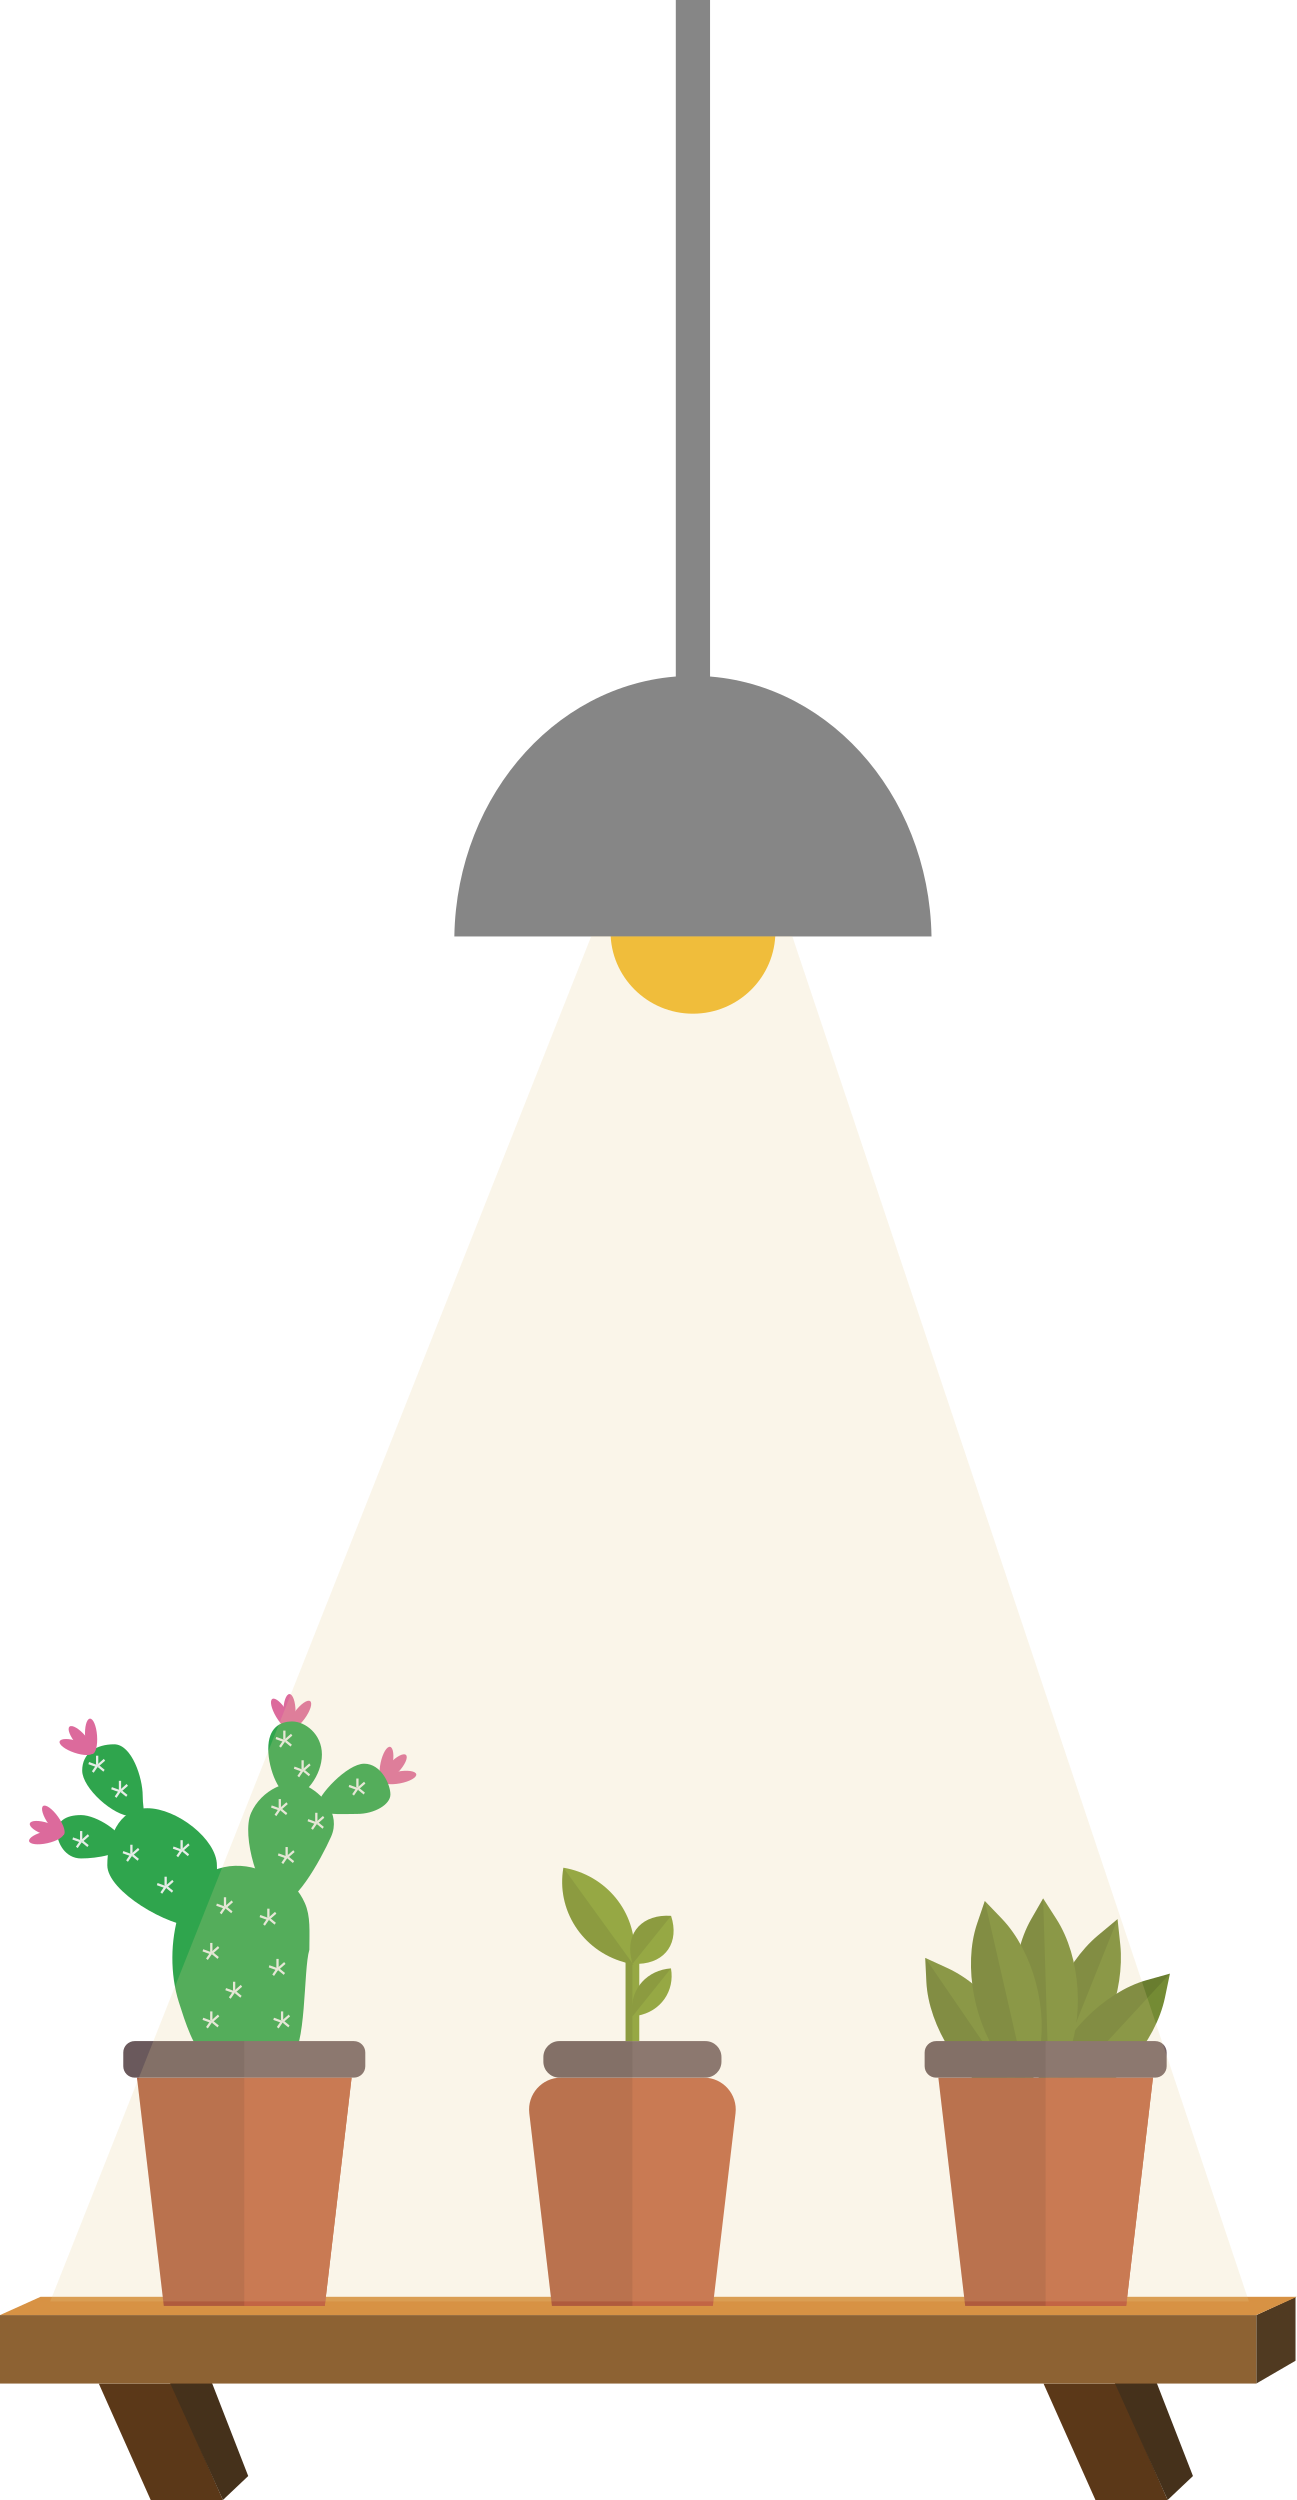
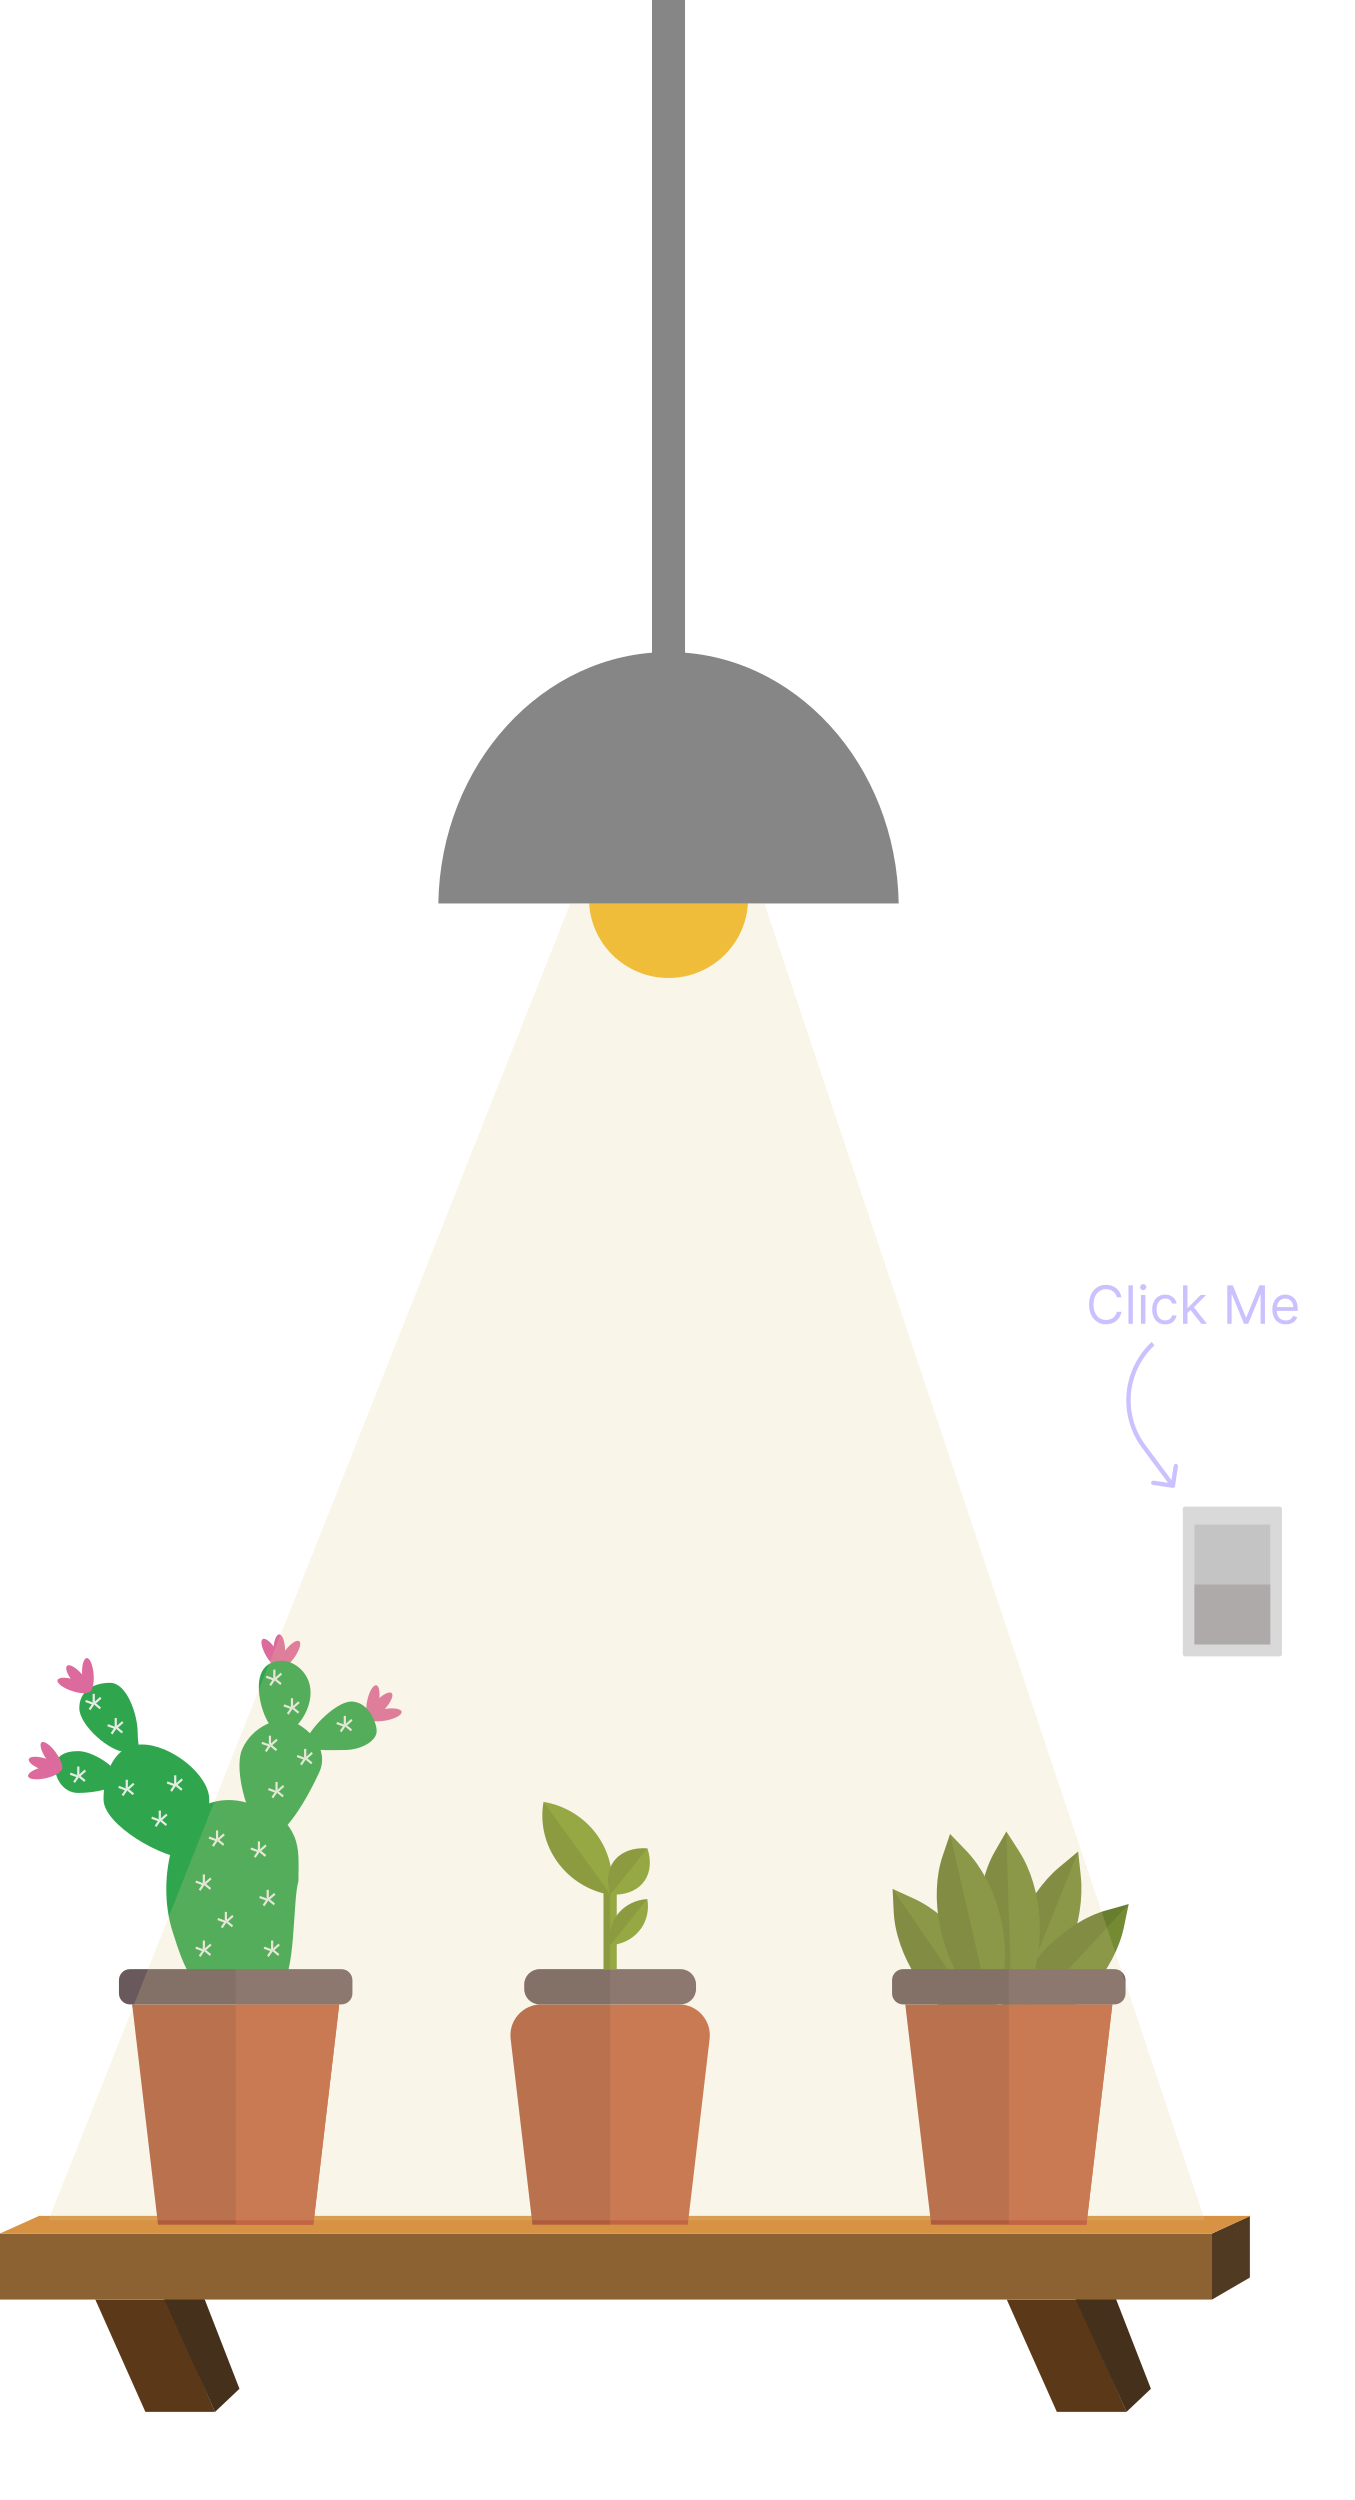
- <svg xmlns="http://www.w3.org/2000/svg" width="568" height="1095" viewBox="0 0 568 1095" fill="none">
+ <svg xmlns="http://www.w3.org/2000/svg" width="615" height="1135" viewBox="0 0 615 1135" fill="none">
  <path d="M550.25 1014L567.445 1006V1034L550.25 1044V1014Z" fill="#503A21" />
  <path d="M43.266 1044H75.401L97.625 1095H66.008L43.266 1044Z" fill="#5B3818" />
  <path d="M457.062 1044H489.198L511.422 1095H479.805L457.062 1044Z" fill="#5B3818" />
  <path d="M73.219 1041H91.794L108.719 1084.5L97.625 1095L73.219 1041Z" fill="#45311B" />
  <path d="M487.016 1041H505.591L522.516 1084.5L511.422 1095L487.016 1041Z" fill="#45311B" />
  <rect y="1014" width="550.25" height="30" fill="#8D6233" />
  <path d="M17.75 1006H568L550.25 1014H0L17.75 1006Z" fill="#D79244" />
  <path d="M489.491 840.564L490.681 851.78C492.795 871.709 483.196 897.923 468.39 912.654L455.509 925.471L455.14 907.024C454.717 885.822 465.842 860.256 480.974 847.656L489.491 840.564Z" fill="#748B34" />
  <path fill-rule="evenodd" clip-rule="evenodd" d="M489.491 840.564L455.509 925.471L455.14 907.024C454.717 885.822 465.842 860.256 480.974 847.656L489.491 840.564Z" fill="black" fill-opacity="0.1" />
  <path d="M512.431 864.442L510.266 874.869C506.19 894.502 488.52 914.986 469.234 922.435L453.147 928.649L458.279 911.883C464.43 891.783 483.416 872.567 502.367 867.26L512.431 864.442Z" fill="#748B34" />
  <path fill-rule="evenodd" clip-rule="evenodd" d="M512.431 864.442L453.147 928.649L458.279 911.883C464.43 891.783 483.416 872.567 502.367 867.26L512.431 864.442Z" fill="black" fill-opacity="0.1" />
  <path d="M405.244 857.558L414.927 861.991C433.158 870.338 449.191 892.128 452.157 912.588L454.631 929.655L439.429 920.918C421.204 910.443 406.701 887.653 405.75 867.997L405.244 857.558Z" fill="#748B34" />
  <path fill-rule="evenodd" clip-rule="evenodd" d="M405.244 857.558L454.631 929.655L439.429 920.918C421.204 910.443 406.701 887.653 405.75 867.997L405.244 857.558Z" fill="black" fill-opacity="0.1" />
  <path d="M456.896 831.494L462.655 840.452C473.498 857.319 475.236 884.315 466.69 903.141L459.562 918.844L451.48 903.284C441.79 884.63 441.88 857.616 451.688 840.555L456.896 831.494Z" fill="#748B34" />
  <path fill-rule="evenodd" clip-rule="evenodd" d="M456.896 831.494L459.562 918.844L451.48 903.284C441.79 884.63 441.88 857.616 451.688 840.555L456.896 831.494Z" fill="black" fill-opacity="0.1" />
  <path d="M431.348 832.621L438.727 840.298C452.622 854.755 459.538 880.909 454.787 901.03L450.823 917.813L439.89 904.106C426.782 887.673 421.656 861.15 427.986 842.516L431.348 832.621Z" fill="#748B34" />
  <path fill-rule="evenodd" clip-rule="evenodd" d="M431.348 832.621L450.823 917.813L439.89 904.106C426.782 887.673 421.656 861.15 427.986 842.516L431.348 832.621Z" fill="black" fill-opacity="0.1" />
  <path d="M411 910H505L493.25 1010H422.75L411 910Z" fill="#C26544" />
  <path fill-rule="evenodd" clip-rule="evenodd" d="M505 910H458V1010H493.25L505 910Z" fill="#C26544" />
  <path d="M411 910L422.75 1010H458V910H411Z" fill="black" fill-opacity="0.1" />
  <rect x="405" y="894" width="106" height="16" rx="5" fill="#766366" />
  <path fill-rule="evenodd" clip-rule="evenodd" d="M458 894H410C407.239 894 405 896.239 405 899V905C405 907.761 407.239 910 410 910H458V894Z" fill="black" fill-opacity="0.1" />
  <ellipse cx="126.779" cy="749.656" rx="2.667" ry="7.656" fill="#DC6A9C" />
  <ellipse cx="2.639" cy="7.743" rx="2.639" ry="7.743" transform="matrix(0.877053 -0.480393 0.513325 0.858194 117 745.386)" fill="#DC6A9C" />
  <ellipse cx="2.63" cy="7.771" rx="2.63" ry="7.771" transform="matrix(0.830435 0.557116 -0.590987 0.806681 133.633 743.624)" fill="#DC6A9C" />
  <ellipse cx="172.586" cy="774.268" rx="2.667" ry="7.656" transform="rotate(42.978 172.586 774.268)" fill="#DC6A9C" />
  <ellipse cx="2.639" cy="7.743" rx="2.639" ry="7.743" transform="matrix(0.969158 0.24644 -0.20949 0.977811 168.343 764.477)" fill="#DC6A9C" />
  <ellipse cx="2.63" cy="7.771" rx="2.63" ry="7.771" transform="matrix(0.227763 0.973717 -0.982304 0.187293 181.714 774.526)" fill="#DC6A9C" />
  <path d="M95 817C95 828.322 99.479 844 86.5 844C73.521 844 47 828.322 47 817C47 805.678 51.521 792 64.5 792C77.479 792 95 805.678 95 817Z" fill="#2FA54D" />
  <path d="M145 804.5C140.485 814.581 128.308 836.774 121 833.5C113.692 830.226 105.485 804.081 110 794C114.515 783.919 126.276 778.654 133.585 781.927C140.893 785.201 149.515 794.419 145 804.5Z" fill="#2FA54D" />
  <path d="M141 768.5C141 777.613 133.523 787 128 787C122.477 787 117.5 775.113 117.5 766C117.5 756.887 122.477 754 128 754C133.523 754 141 759.387 141 768.5Z" fill="#2FA54D" />
  <path d="M171 786C171 790.418 163.956 794.5 156.5 794.5C149.044 794.5 139 795.418 139 791C139 786.582 152.044 772.5 159.5 772.5C166.956 772.5 171 781.582 171 786Z" fill="#2FA54D" />
  <path d="M54 807.5C54 812.194 42.404 814 35.5 814C28.596 814 25 807.194 25 802.5C25 797.806 28.596 795 35.5 795C42.404 795 54 802.806 54 807.5Z" fill="#2FA54D" />
  <path d="M62.5 786.5C62.5 794.232 65.232 795.5 57.5 795.5C49.768 795.5 36 783.232 36 775.5C36 767.768 42.268 764 50 764C57.732 764 62.5 778.768 62.5 786.5Z" fill="#2FA54D" />
  <path d="M135.5 854C132.789 862.867 134.418 897.541 126.853 902.5C117.294 908.765 96.339 901.983 89.853 900C85.204 898.579 80.981 885.303 78.353 877C74.413 864.55 74.672 850.04 78.353 838C84.489 817.93 100.734 814.948 112.353 818.5C119.967 820.828 128.544 822.432 133.5 833.5C136.107 839.323 135.5 846 135.5 854Z" fill="#2FA54D" />
  <line x1="102.551" y1="868" x2="102.551" y2="872" stroke="#E6EDE7" />
  <line y1="-0.5" x2="4.267" y2="-0.5" transform="matrix(0.752027 -0.659132 0.589716 0.807611 102.842 873)" stroke="#E6EDE7" />
  <line y1="-0.5" x2="3.15" y2="-0.5" transform="matrix(0.772625 0.634862 -0.564881 0.825173 102.842 873)" stroke="#E6EDE7" />
  <line y1="-0.5" x2="3.232" y2="-0.5" transform="matrix(-0.564881 0.825173 -0.772625 -0.634862 102.082 872.167)" stroke="#E6EDE7" />
  <line y1="-0.5" x2="4.09" y2="-0.5" transform="matrix(-0.939322 -0.343038 0.291075 -0.9567 102.842 872.167)" stroke="#E6EDE7" />
  <line x1="121.551" y1="858" x2="121.551" y2="862" stroke="#E6EDE7" />
  <line y1="-0.5" x2="4.267" y2="-0.5" transform="matrix(0.752027 -0.659132 0.589716 0.807611 121.842 863)" stroke="#E6EDE7" />
  <line y1="-0.5" x2="3.15" y2="-0.5" transform="matrix(0.772625 0.634862 -0.564881 0.825173 121.842 863)" stroke="#E6EDE7" />
  <line y1="-0.5" x2="3.232" y2="-0.5" transform="matrix(-0.564881 0.825173 -0.772625 -0.634862 121.082 862.167)" stroke="#E6EDE7" />
  <line y1="-0.5" x2="4.09" y2="-0.5" transform="matrix(-0.939322 -0.343038 0.291075 -0.9567 121.842 862.167)" stroke="#E6EDE7" />
  <line x1="92.551" y1="851" x2="92.551" y2="855" stroke="#E6EDE7" />
  <line y1="-0.5" x2="4.267" y2="-0.5" transform="matrix(0.752027 -0.659132 0.589716 0.807611 92.8422 856)" stroke="#E6EDE7" />
  <line y1="-0.5" x2="3.15" y2="-0.5" transform="matrix(0.772625 0.634862 -0.564881 0.825173 92.8422 856)" stroke="#E6EDE7" />
  <line y1="-0.5" x2="3.232" y2="-0.5" transform="matrix(-0.564881 0.825173 -0.772625 -0.634862 92.0815 855.167)" stroke="#E6EDE7" />
  <line y1="-0.5" x2="4.09" y2="-0.5" transform="matrix(-0.939322 -0.343038 0.291075 -0.9567 92.8422 855.167)" stroke="#E6EDE7" />
  <line x1="117.551" y1="836" x2="117.551" y2="840" stroke="#E6EDE7" />
  <line y1="-0.5" x2="4.267" y2="-0.5" transform="matrix(0.752027 -0.659132 0.589716 0.807611 117.842 841)" stroke="#E6EDE7" />
  <line y1="-0.5" x2="3.15" y2="-0.5" transform="matrix(0.772625 0.634862 -0.564881 0.825173 117.842 841)" stroke="#E6EDE7" />
  <line y1="-0.5" x2="3.232" y2="-0.5" transform="matrix(-0.564881 0.825173 -0.772625 -0.634862 117.082 840.167)" stroke="#E6EDE7" />
  <line y1="-0.5" x2="4.09" y2="-0.5" transform="matrix(-0.939322 -0.343038 0.291075 -0.9567 117.842 840.167)" stroke="#E6EDE7" />
  <line x1="98.551" y1="831" x2="98.551" y2="835" stroke="#E6EDE7" />
  <line y1="-0.5" x2="4.267" y2="-0.5" transform="matrix(0.752027 -0.659132 0.589716 0.807611 98.8422 836)" stroke="#E6EDE7" />
  <line y1="-0.5" x2="3.15" y2="-0.5" transform="matrix(0.772625 0.634862 -0.564881 0.825173 98.8422 836)" stroke="#E6EDE7" />
  <line y1="-0.5" x2="3.232" y2="-0.5" transform="matrix(-0.564881 0.825173 -0.772625 -0.634862 98.0815 835.167)" stroke="#E6EDE7" />
  <line y1="-0.5" x2="4.09" y2="-0.5" transform="matrix(-0.939322 -0.343038 0.291075 -0.9567 98.8422 835.167)" stroke="#E6EDE7" />
  <path d="M60 910H154L142.25 1010H71.75L60 910Z" fill="#C26544" />
  <path fill-rule="evenodd" clip-rule="evenodd" d="M154 910H107V1010H142.25L154 910Z" fill="#C26544" />
  <path d="M60 910L71.75 1010H107V910H60Z" fill="black" fill-opacity="0.1" />
  <rect x="54" y="894" width="106" height="16" rx="5" fill="#766366" />
  <path fill-rule="evenodd" clip-rule="evenodd" d="M107 894H59C56.239 894 54 896.239 54 899V905C54 907.761 56.239 910 59 910H107V894Z" fill="black" fill-opacity="0.1" />
  <line x1="125.551" y1="809" x2="125.551" y2="813" stroke="#E6EDE7" />
  <line y1="-0.5" x2="4.267" y2="-0.5" transform="matrix(0.752027 -0.659132 0.589716 0.807611 125.842 814)" stroke="#E6EDE7" />
  <line y1="-0.5" x2="3.15" y2="-0.5" transform="matrix(0.772625 0.634862 -0.564881 0.825173 125.842 814)" stroke="#E6EDE7" />
  <line y1="-0.5" x2="3.232" y2="-0.5" transform="matrix(-0.564881 0.825173 -0.772625 -0.634862 125.082 813.167)" stroke="#E6EDE7" />
  <line y1="-0.5" x2="4.09" y2="-0.5" transform="matrix(-0.939322 -0.343038 0.291075 -0.9567 125.842 813.167)" stroke="#E6EDE7" />
  <line x1="122.551" y1="788" x2="122.551" y2="792" stroke="#E6EDE7" />
  <line y1="-0.5" x2="4.267" y2="-0.5" transform="matrix(0.752027 -0.659132 0.589716 0.807611 122.842 793)" stroke="#E6EDE7" />
  <line y1="-0.5" x2="3.15" y2="-0.5" transform="matrix(0.772625 0.634862 -0.564881 0.825173 122.842 793)" stroke="#E6EDE7" />
  <line y1="-0.5" x2="3.232" y2="-0.5" transform="matrix(-0.564881 0.825173 -0.772625 -0.634862 122.082 792.167)" stroke="#E6EDE7" />
  <line y1="-0.5" x2="4.09" y2="-0.5" transform="matrix(-0.939322 -0.343038 0.291075 -0.9567 122.842 792.167)" stroke="#E6EDE7" />
  <line x1="138.551" y1="794" x2="138.551" y2="798" stroke="#E6EDE7" />
  <line y1="-0.5" x2="4.267" y2="-0.5" transform="matrix(0.752027 -0.659132 0.589716 0.807611 138.842 799)" stroke="#E6EDE7" />
  <line y1="-0.5" x2="3.15" y2="-0.5" transform="matrix(0.772625 0.634862 -0.564881 0.825173 138.842 799)" stroke="#E6EDE7" />
  <line y1="-0.5" x2="3.232" y2="-0.5" transform="matrix(-0.564881 0.825173 -0.772625 -0.634862 138.082 798.167)" stroke="#E6EDE7" />
  <line y1="-0.5" x2="4.09" y2="-0.5" transform="matrix(-0.939322 -0.343038 0.291075 -0.9567 138.842 798.167)" stroke="#E6EDE7" />
  <line x1="72.551" y1="822" x2="72.551" y2="826" stroke="#E6EDE7" />
  <line y1="-0.5" x2="4.267" y2="-0.5" transform="matrix(0.752027 -0.659132 0.589716 0.807611 72.8422 827)" stroke="#E6EDE7" />
  <line y1="-0.5" x2="3.15" y2="-0.5" transform="matrix(0.772625 0.634862 -0.564881 0.825173 72.8422 827)" stroke="#E6EDE7" />
  <line y1="-0.5" x2="3.232" y2="-0.5" transform="matrix(-0.564881 0.825173 -0.772625 -0.634862 72.0815 826.167)" stroke="#E6EDE7" />
  <line y1="-0.5" x2="4.09" y2="-0.5" transform="matrix(-0.939322 -0.343038 0.291075 -0.9567 72.8422 826.167)" stroke="#E6EDE7" />
  <line x1="79.551" y1="806" x2="79.551" y2="810" stroke="#E6EDE7" />
  <line y1="-0.5" x2="4.267" y2="-0.5" transform="matrix(0.752027 -0.659132 0.589716 0.807611 79.8422 811)" stroke="#E6EDE7" />
  <line y1="-0.5" x2="3.15" y2="-0.5" transform="matrix(0.772625 0.634862 -0.564881 0.825173 79.8422 811)" stroke="#E6EDE7" />
  <line y1="-0.5" x2="3.232" y2="-0.5" transform="matrix(-0.564881 0.825173 -0.772625 -0.634862 79.0815 810.167)" stroke="#E6EDE7" />
  <line y1="-0.5" x2="4.09" y2="-0.5" transform="matrix(-0.939322 -0.343038 0.291075 -0.9567 79.8422 810.167)" stroke="#E6EDE7" />
  <line x1="57.551" y1="808" x2="57.551" y2="812" stroke="#E6EDE7" />
  <line y1="-0.5" x2="4.267" y2="-0.5" transform="matrix(0.752027 -0.659132 0.589716 0.807611 57.8422 813)" stroke="#E6EDE7" />
  <line y1="-0.5" x2="3.15" y2="-0.5" transform="matrix(0.772625 0.634862 -0.564881 0.825173 57.8422 813)" stroke="#E6EDE7" />
  <line y1="-0.5" x2="3.232" y2="-0.5" transform="matrix(-0.564881 0.825173 -0.772625 -0.634862 57.0815 812.167)" stroke="#E6EDE7" />
  <line y1="-0.5" x2="4.09" y2="-0.5" transform="matrix(-0.939322 -0.343038 0.291075 -0.9567 57.8422 812.167)" stroke="#E6EDE7" />
  <line x1="123.551" y1="881" x2="123.551" y2="885" stroke="#E6EDE7" />
  <line y1="-0.5" x2="4.267" y2="-0.5" transform="matrix(0.752027 -0.659132 0.589716 0.807611 123.842 886)" stroke="#E6EDE7" />
  <line y1="-0.5" x2="3.15" y2="-0.5" transform="matrix(0.772625 0.634862 -0.564881 0.825173 123.842 886)" stroke="#E6EDE7" />
  <line y1="-0.5" x2="3.232" y2="-0.5" transform="matrix(-0.564881 0.825173 -0.772625 -0.634862 123.082 885.167)" stroke="#E6EDE7" />
  <line y1="-0.5" x2="4.09" y2="-0.5" transform="matrix(-0.939322 -0.343038 0.291075 -0.9567 123.842 885.167)" stroke="#E6EDE7" />
  <line x1="35.551" y1="802" x2="35.551" y2="806" stroke="#E6EDE7" />
  <line y1="-0.5" x2="4.267" y2="-0.5" transform="matrix(0.752027 -0.659132 0.589716 0.807611 35.8422 807)" stroke="#E6EDE7" />
  <line y1="-0.5" x2="3.15" y2="-0.5" transform="matrix(0.772625 0.634862 -0.564881 0.825173 35.8422 807)" stroke="#E6EDE7" />
  <line y1="-0.5" x2="3.232" y2="-0.5" transform="matrix(-0.564881 0.825173 -0.772625 -0.634862 35.0815 806.167)" stroke="#E6EDE7" />
  <line y1="-0.5" x2="4.09" y2="-0.5" transform="matrix(-0.939322 -0.343038 0.291075 -0.9567 35.8422 806.167)" stroke="#E6EDE7" />
  <line x1="42.551" y1="769" x2="42.551" y2="773" stroke="#E6EDE7" />
  <line y1="-0.5" x2="4.267" y2="-0.5" transform="matrix(0.752027 -0.659132 0.589716 0.807611 42.8422 774)" stroke="#E6EDE7" />
  <line y1="-0.5" x2="3.15" y2="-0.5" transform="matrix(0.772625 0.634862 -0.564881 0.825173 42.8422 774)" stroke="#E6EDE7" />
  <line y1="-0.5" x2="3.232" y2="-0.5" transform="matrix(-0.564881 0.825173 -0.772625 -0.634862 42.0815 773.167)" stroke="#E6EDE7" />
  <line y1="-0.5" x2="4.09" y2="-0.5" transform="matrix(-0.939322 -0.343038 0.291075 -0.9567 42.8422 773.167)" stroke="#E6EDE7" />
  <line x1="52.551" y1="780" x2="52.551" y2="784" stroke="#E6EDE7" />
  <line y1="-0.5" x2="4.267" y2="-0.5" transform="matrix(0.752027 -0.659132 0.589716 0.807611 52.8422 785)" stroke="#E6EDE7" />
  <line y1="-0.5" x2="3.15" y2="-0.5" transform="matrix(0.772625 0.634862 -0.564881 0.825173 52.8422 785)" stroke="#E6EDE7" />
  <line y1="-0.5" x2="3.232" y2="-0.5" transform="matrix(-0.564881 0.825173 -0.772625 -0.634862 52.0815 784.167)" stroke="#E6EDE7" />
  <line y1="-0.5" x2="4.09" y2="-0.5" transform="matrix(-0.939322 -0.343038 0.291075 -0.9567 52.8422 784.167)" stroke="#E6EDE7" />
  <line x1="132.551" y1="771" x2="132.551" y2="775" stroke="#E6EDE7" />
  <line y1="-0.5" x2="4.267" y2="-0.5" transform="matrix(0.752027 -0.659132 0.589716 0.807611 132.842 776)" stroke="#E6EDE7" />
  <line y1="-0.5" x2="3.15" y2="-0.5" transform="matrix(0.772625 0.634862 -0.564881 0.825173 132.842 776)" stroke="#E6EDE7" />
  <line y1="-0.5" x2="3.232" y2="-0.5" transform="matrix(-0.564881 0.825173 -0.772625 -0.634862 132.082 775.167)" stroke="#E6EDE7" />
  <line y1="-0.5" x2="4.09" y2="-0.5" transform="matrix(-0.939322 -0.343038 0.291075 -0.9567 132.842 775.167)" stroke="#E6EDE7" />
  <line x1="124.551" y1="758" x2="124.551" y2="762" stroke="#E6EDE7" />
  <line y1="-0.5" x2="4.267" y2="-0.5" transform="matrix(0.752027 -0.659132 0.589716 0.807611 124.842 763)" stroke="#E6EDE7" />
  <line y1="-0.5" x2="3.15" y2="-0.5" transform="matrix(0.772625 0.634862 -0.564881 0.825173 124.842 763)" stroke="#E6EDE7" />
  <line y1="-0.5" x2="3.232" y2="-0.5" transform="matrix(-0.564881 0.825173 -0.772625 -0.634862 124.082 762.167)" stroke="#E6EDE7" />
  <line y1="-0.5" x2="4.09" y2="-0.5" transform="matrix(-0.939322 -0.343038 0.291075 -0.9567 124.842 762.167)" stroke="#E6EDE7" />
  <line x1="156.551" y1="779" x2="156.551" y2="783" stroke="#E6EDE7" />
  <line y1="-0.5" x2="4.267" y2="-0.5" transform="matrix(0.752027 -0.659132 0.589716 0.807611 156.842 784)" stroke="#E6EDE7" />
  <line y1="-0.5" x2="3.15" y2="-0.5" transform="matrix(0.772625 0.634862 -0.564881 0.825173 156.842 784)" stroke="#E6EDE7" />
  <line y1="-0.5" x2="3.232" y2="-0.5" transform="matrix(-0.564881 0.825173 -0.772625 -0.634862 156.082 783.167)" stroke="#E6EDE7" />
  <line y1="-0.5" x2="4.09" y2="-0.5" transform="matrix(-0.939322 -0.343038 0.291075 -0.9567 156.842 783.167)" stroke="#E6EDE7" />
  <line x1="92.551" y1="881" x2="92.551" y2="885" stroke="#E6EDE7" />
  <line y1="-0.5" x2="4.267" y2="-0.5" transform="matrix(0.752027 -0.659132 0.589716 0.807611 92.8422 886)" stroke="#E6EDE7" />
  <line y1="-0.5" x2="3.15" y2="-0.5" transform="matrix(0.772625 0.634862 -0.564881 0.825173 92.8422 886)" stroke="#E6EDE7" />
  <line y1="-0.5" x2="3.232" y2="-0.5" transform="matrix(-0.564881 0.825173 -0.772625 -0.634862 92.0815 885.167)" stroke="#E6EDE7" />
  <line y1="-0.5" x2="4.09" y2="-0.5" transform="matrix(-0.939322 -0.343038 0.291075 -0.9567 92.8422 885.167)" stroke="#E6EDE7" />
  <ellipse cx="35.41" cy="762.098" rx="2.667" ry="7.656" transform="rotate(-40.3213 35.4097 762.098)" fill="#DC6A9C" />
  <ellipse cx="2.639" cy="7.743" rx="2.639" ry="7.743" transform="matrix(0.35784 -0.933783 0.946688 0.322152 25.1912 765.17)" fill="#DC6A9C" />
  <ellipse cx="2.63" cy="7.771" rx="2.63" ry="7.771" transform="matrix(0.993641 -0.112593 0.0713974 0.997448 36.7317 753.064)" fill="#DC6A9C" />
  <ellipse cx="20.349" cy="801.063" rx="2.667" ry="7.656" transform="rotate(-71.6161 20.3494 801.063)" fill="#DC6A9C" />
  <ellipse cx="2.639" cy="7.743" rx="2.639" ry="7.743" transform="matrix(-0.179268 -0.9838 0.97629 -0.216467 13.2134 808.996)" fill="#DC6A9C" />
  <ellipse cx="2.63" cy="7.771" rx="2.63" ry="7.771" transform="matrix(0.790588 -0.612348 0.579124 0.815239 16.7863 792.657)" fill="#DC6A9C" />
  <path d="M231.837 925.634C230.859 917.312 237.362 910 245.741 910H308.259C316.638 910 323.141 917.312 322.163 925.634L312.25 1010H241.75L231.837 925.634Z" fill="#C26544" />
  <path fill-rule="evenodd" clip-rule="evenodd" d="M277 910H245.741C237.362 910 230.859 917.312 231.837 925.634L241.75 1010H277V910Z" fill="black" fill-opacity="0.1" />
  <rect x="238" y="894" width="78" height="16" rx="7" fill="#766366" />
  <path fill-rule="evenodd" clip-rule="evenodd" d="M277 894H245C241.134 894 238 897.134 238 901V903C238 906.866 241.134 910 245 910H277V894Z" fill="black" fill-opacity="0.1" />
  <rect x="274" y="858" width="6" height="36" fill="#829F31" />
  <path fill-rule="evenodd" clip-rule="evenodd" d="M277 858H274V894H277V858Z" fill="black" fill-opacity="0.1" />
-   <path d="M246.771 818.053V818.053C265.571 821.208 278.942 837.677 277.819 856.298L277.558 860.631L273.293 859.427C254.966 854.254 243.545 836.437 246.771 818.053V818.053Z" fill="#829F31" />
-   <path fill-rule="evenodd" clip-rule="evenodd" d="M246.771 818.053L277.558 860.631L273.293 859.427C254.966 854.254 243.545 836.437 246.771 818.053V818.053Z" fill="black" fill-opacity="0.1" />
-   <path d="M293.935 839.144V839.144C297.697 850.661 291.586 859.713 279.745 860.164L276.989 860.269L276.438 857.627C274.066 846.274 281.601 838.314 293.935 839.144V839.144Z" fill="#829F31" />
-   <path fill-rule="evenodd" clip-rule="evenodd" d="M293.935 839.144L276.989 860.269L276.438 857.627C274.066 846.274 281.601 838.314 293.935 839.144V839.144Z" fill="black" fill-opacity="0.1" />
-   <path d="M293.888 862.16V862.16C295.643 872.138 289.355 881.053 279.286 882.864L276.943 883.285L276.803 880.96C276.203 870.965 283.561 862.87 293.888 862.16V862.16Z" fill="#829F31" />
-   <path fill-rule="evenodd" clip-rule="evenodd" d="M293.888 862.16L276.943 883.285L276.803 880.96C276.203 870.965 283.561 862.87 293.888 862.16V862.16Z" fill="black" fill-opacity="0.1" />
+   <path d="M246.771 818.053C265.571 821.208 278.942 837.677 277.819 856.298L277.558 860.631L273.293 859.427C254.966 854.254 243.545 836.437 246.771 818.053Z" fill="#829F31" />
+   <path fill-rule="evenodd" clip-rule="evenodd" d="M246.771 818.053L277.558 860.631L273.293 859.427C254.966 854.254 243.545 836.437 246.771 818.053Z" fill="black" fill-opacity="0.1" />
+   <path d="M293.935 839.144C297.697 850.661 291.586 859.713 279.745 860.164L276.989 860.269L276.438 857.627C274.066 846.274 281.601 838.314 293.935 839.144Z" fill="#829F31" />
+   <path fill-rule="evenodd" clip-rule="evenodd" d="M293.935 839.144L276.989 860.269L276.438 857.627C274.066 846.274 281.601 838.314 293.935 839.144Z" fill="black" fill-opacity="0.1" />
+   <path d="M293.888 862.16C295.643 872.138 289.355 881.053 279.286 882.864L276.943 883.285L276.803 880.96C276.203 870.965 283.561 862.87 293.888 862.16Z" fill="#829F31" />
+   <path fill-rule="evenodd" clip-rule="evenodd" d="M293.888 862.16L276.943 883.285L276.803 880.96C276.203 870.965 283.561 862.87 293.888 862.16Z" fill="black" fill-opacity="0.1" />
  <ellipse cx="303.516" cy="408.063" rx="36.106" ry="35.937" fill="#F2B925" />
  <path fill-rule="evenodd" clip-rule="evenodd" d="M199 410.177H408C406.986 346.941 360.588 296.026 303.5 296.026C246.412 296.026 200.014 346.941 199 410.177Z" fill="#868686" />
  <rect x="296" width="15" height="307" fill="#868686" />
  <path d="M259 410H347L547 1008H22L259 410Z" fill="#E7D094" fill-opacity="0.2" />
+   <rect x="537" y="684" width="45" height="68" rx="1" fill="#D9D9D9" />
+   <rect x="576.706" y="746.56" width="34.412" height="54.4" transform="rotate(180 576.706 746.56)" fill="#C4C4C4" />
+   <path fill-rule="evenodd" clip-rule="evenodd" d="M542.294 746.56H576.706V719.36H542.294V746.56Z" fill="#AFAAAA" />
+   <path d="M519.296 656.758L518.494 657.355L518.494 657.355L519.296 656.758ZM532.355 675.489C532.901 675.57 533.409 675.192 533.489 674.645L534.795 665.74C534.876 665.194 534.498 664.686 533.951 664.606C533.405 664.526 532.897 664.904 532.817 665.45L531.656 673.365L523.74 672.205C523.194 672.124 522.686 672.502 522.606 673.049C522.526 673.595 522.904 674.103 523.45 674.183L532.355 675.489ZM518.494 657.355L531.698 675.097L533.302 673.903L520.099 656.161L518.494 657.355ZM522.817 609.269C509.347 621.861 507.486 642.562 518.494 657.355L520.099 656.161C509.698 642.185 511.457 622.627 524.183 610.731L522.817 609.269Z" fill="#CCC1FF" />
+   <path d="M509.159 589H507.045C506.92 588.392 506.702 587.858 506.389 587.398C506.082 586.938 505.707 586.551 505.264 586.239C504.827 585.92 504.341 585.682 503.807 585.523C503.273 585.364 502.716 585.284 502.136 585.284C501.08 585.284 500.122 585.551 499.264 586.085C498.412 586.619 497.733 587.406 497.227 588.446C496.727 589.486 496.477 590.761 496.477 592.273C496.477 593.784 496.727 595.06 497.227 596.099C497.733 597.139 498.412 597.926 499.264 598.46C500.122 598.994 501.08 599.261 502.136 599.261C502.716 599.261 503.273 599.182 503.807 599.023C504.341 598.864 504.827 598.628 505.264 598.315C505.707 597.997 506.082 597.608 506.389 597.148C506.702 596.682 506.92 596.148 507.045 595.545H509.159C509 596.437 508.71 597.236 508.29 597.94C507.869 598.645 507.347 599.244 506.722 599.739C506.097 600.227 505.395 600.599 504.616 600.855C503.844 601.111 503.017 601.239 502.136 601.239C500.648 601.239 499.324 600.875 498.165 600.148C497.006 599.42 496.094 598.386 495.429 597.045C494.764 595.705 494.432 594.114 494.432 592.273C494.432 590.432 494.764 588.841 495.429 587.5C496.094 586.159 497.006 585.125 498.165 584.398C499.324 583.67 500.648 583.307 502.136 583.307C503.017 583.307 503.844 583.435 504.616 583.69C505.395 583.946 506.097 584.321 506.722 584.815C507.347 585.304 507.869 585.901 508.29 586.605C508.71 587.304 509 588.102 509.159 589ZM514.313 583.545V601H512.302V583.545H514.313ZM517.997 601V587.909H520.009V601H517.997ZM519.02 585.727C518.628 585.727 518.29 585.594 518.006 585.327C517.727 585.06 517.588 584.739 517.588 584.364C517.588 583.989 517.727 583.668 518.006 583.401C518.29 583.134 518.628 583 519.02 583C519.412 583 519.747 583.134 520.026 583.401C520.31 583.668 520.452 583.989 520.452 584.364C520.452 584.739 520.31 585.06 520.026 585.327C519.747 585.594 519.412 585.727 519.02 585.727ZM529.011 601.273C527.783 601.273 526.727 600.983 525.84 600.403C524.954 599.824 524.272 599.026 523.795 598.009C523.317 596.991 523.079 595.83 523.079 594.523C523.079 593.193 523.323 592.02 523.812 591.003C524.306 589.98 524.994 589.182 525.874 588.608C526.761 588.028 527.795 587.739 528.977 587.739C529.897 587.739 530.727 587.909 531.465 588.25C532.204 588.591 532.809 589.068 533.281 589.682C533.752 590.295 534.045 591.011 534.158 591.83H532.147C531.994 591.233 531.653 590.705 531.124 590.244C530.602 589.778 529.897 589.545 529.011 589.545C528.227 589.545 527.539 589.75 526.948 590.159C526.363 590.562 525.906 591.134 525.576 591.872C525.252 592.605 525.09 593.466 525.09 594.455C525.09 595.466 525.249 596.347 525.567 597.097C525.891 597.847 526.346 598.429 526.931 598.844C527.522 599.259 528.215 599.466 529.011 599.466C529.533 599.466 530.008 599.375 530.434 599.193C530.86 599.011 531.221 598.75 531.516 598.409C531.812 598.068 532.022 597.659 532.147 597.182H534.158C534.045 597.955 533.763 598.651 533.315 599.27C532.871 599.884 532.283 600.372 531.55 600.736C530.823 601.094 529.977 601.273 529.011 601.273ZM538.974 596.227L538.94 593.739H539.349L545.076 587.909H547.565L541.462 594.08H541.292L538.974 596.227ZM537.099 601V583.545H539.11V601H537.099ZM545.417 601L540.303 594.523L541.735 593.125L547.974 601H545.417ZM557.176 583.545H559.699L565.631 598.034H565.835L571.767 583.545H574.29V601H572.312V587.739H572.142L566.688 601H564.778L559.324 587.739H559.153V601H557.176V583.545ZM583.744 601.273C582.482 601.273 581.394 600.994 580.479 600.438C579.57 599.875 578.869 599.091 578.374 598.085C577.886 597.074 577.641 595.898 577.641 594.557C577.641 593.216 577.886 592.034 578.374 591.011C578.869 589.983 579.556 589.182 580.437 588.608C581.323 588.028 582.357 587.739 583.539 587.739C584.221 587.739 584.894 587.852 585.559 588.08C586.224 588.307 586.829 588.676 587.374 589.188C587.92 589.693 588.354 590.364 588.678 591.199C589.002 592.034 589.164 593.062 589.164 594.284V595.136H579.073V593.398H587.119C587.119 592.659 586.971 592 586.675 591.42C586.386 590.841 585.971 590.384 585.431 590.048C584.897 589.713 584.266 589.545 583.539 589.545C582.738 589.545 582.045 589.744 581.46 590.142C580.88 590.534 580.434 591.045 580.121 591.676C579.809 592.307 579.653 592.983 579.653 593.705V594.864C579.653 595.852 579.823 596.69 580.164 597.378C580.511 598.06 580.991 598.58 581.604 598.938C582.218 599.29 582.931 599.466 583.744 599.466C584.272 599.466 584.749 599.392 585.175 599.244C585.607 599.091 585.979 598.864 586.292 598.562C586.604 598.256 586.846 597.875 587.016 597.42L588.96 597.966C588.755 598.625 588.411 599.205 587.928 599.705C587.445 600.199 586.849 600.585 586.138 600.864C585.428 601.136 584.63 601.273 583.744 601.273Z" fill="#CCC1FF" />
</svg>
